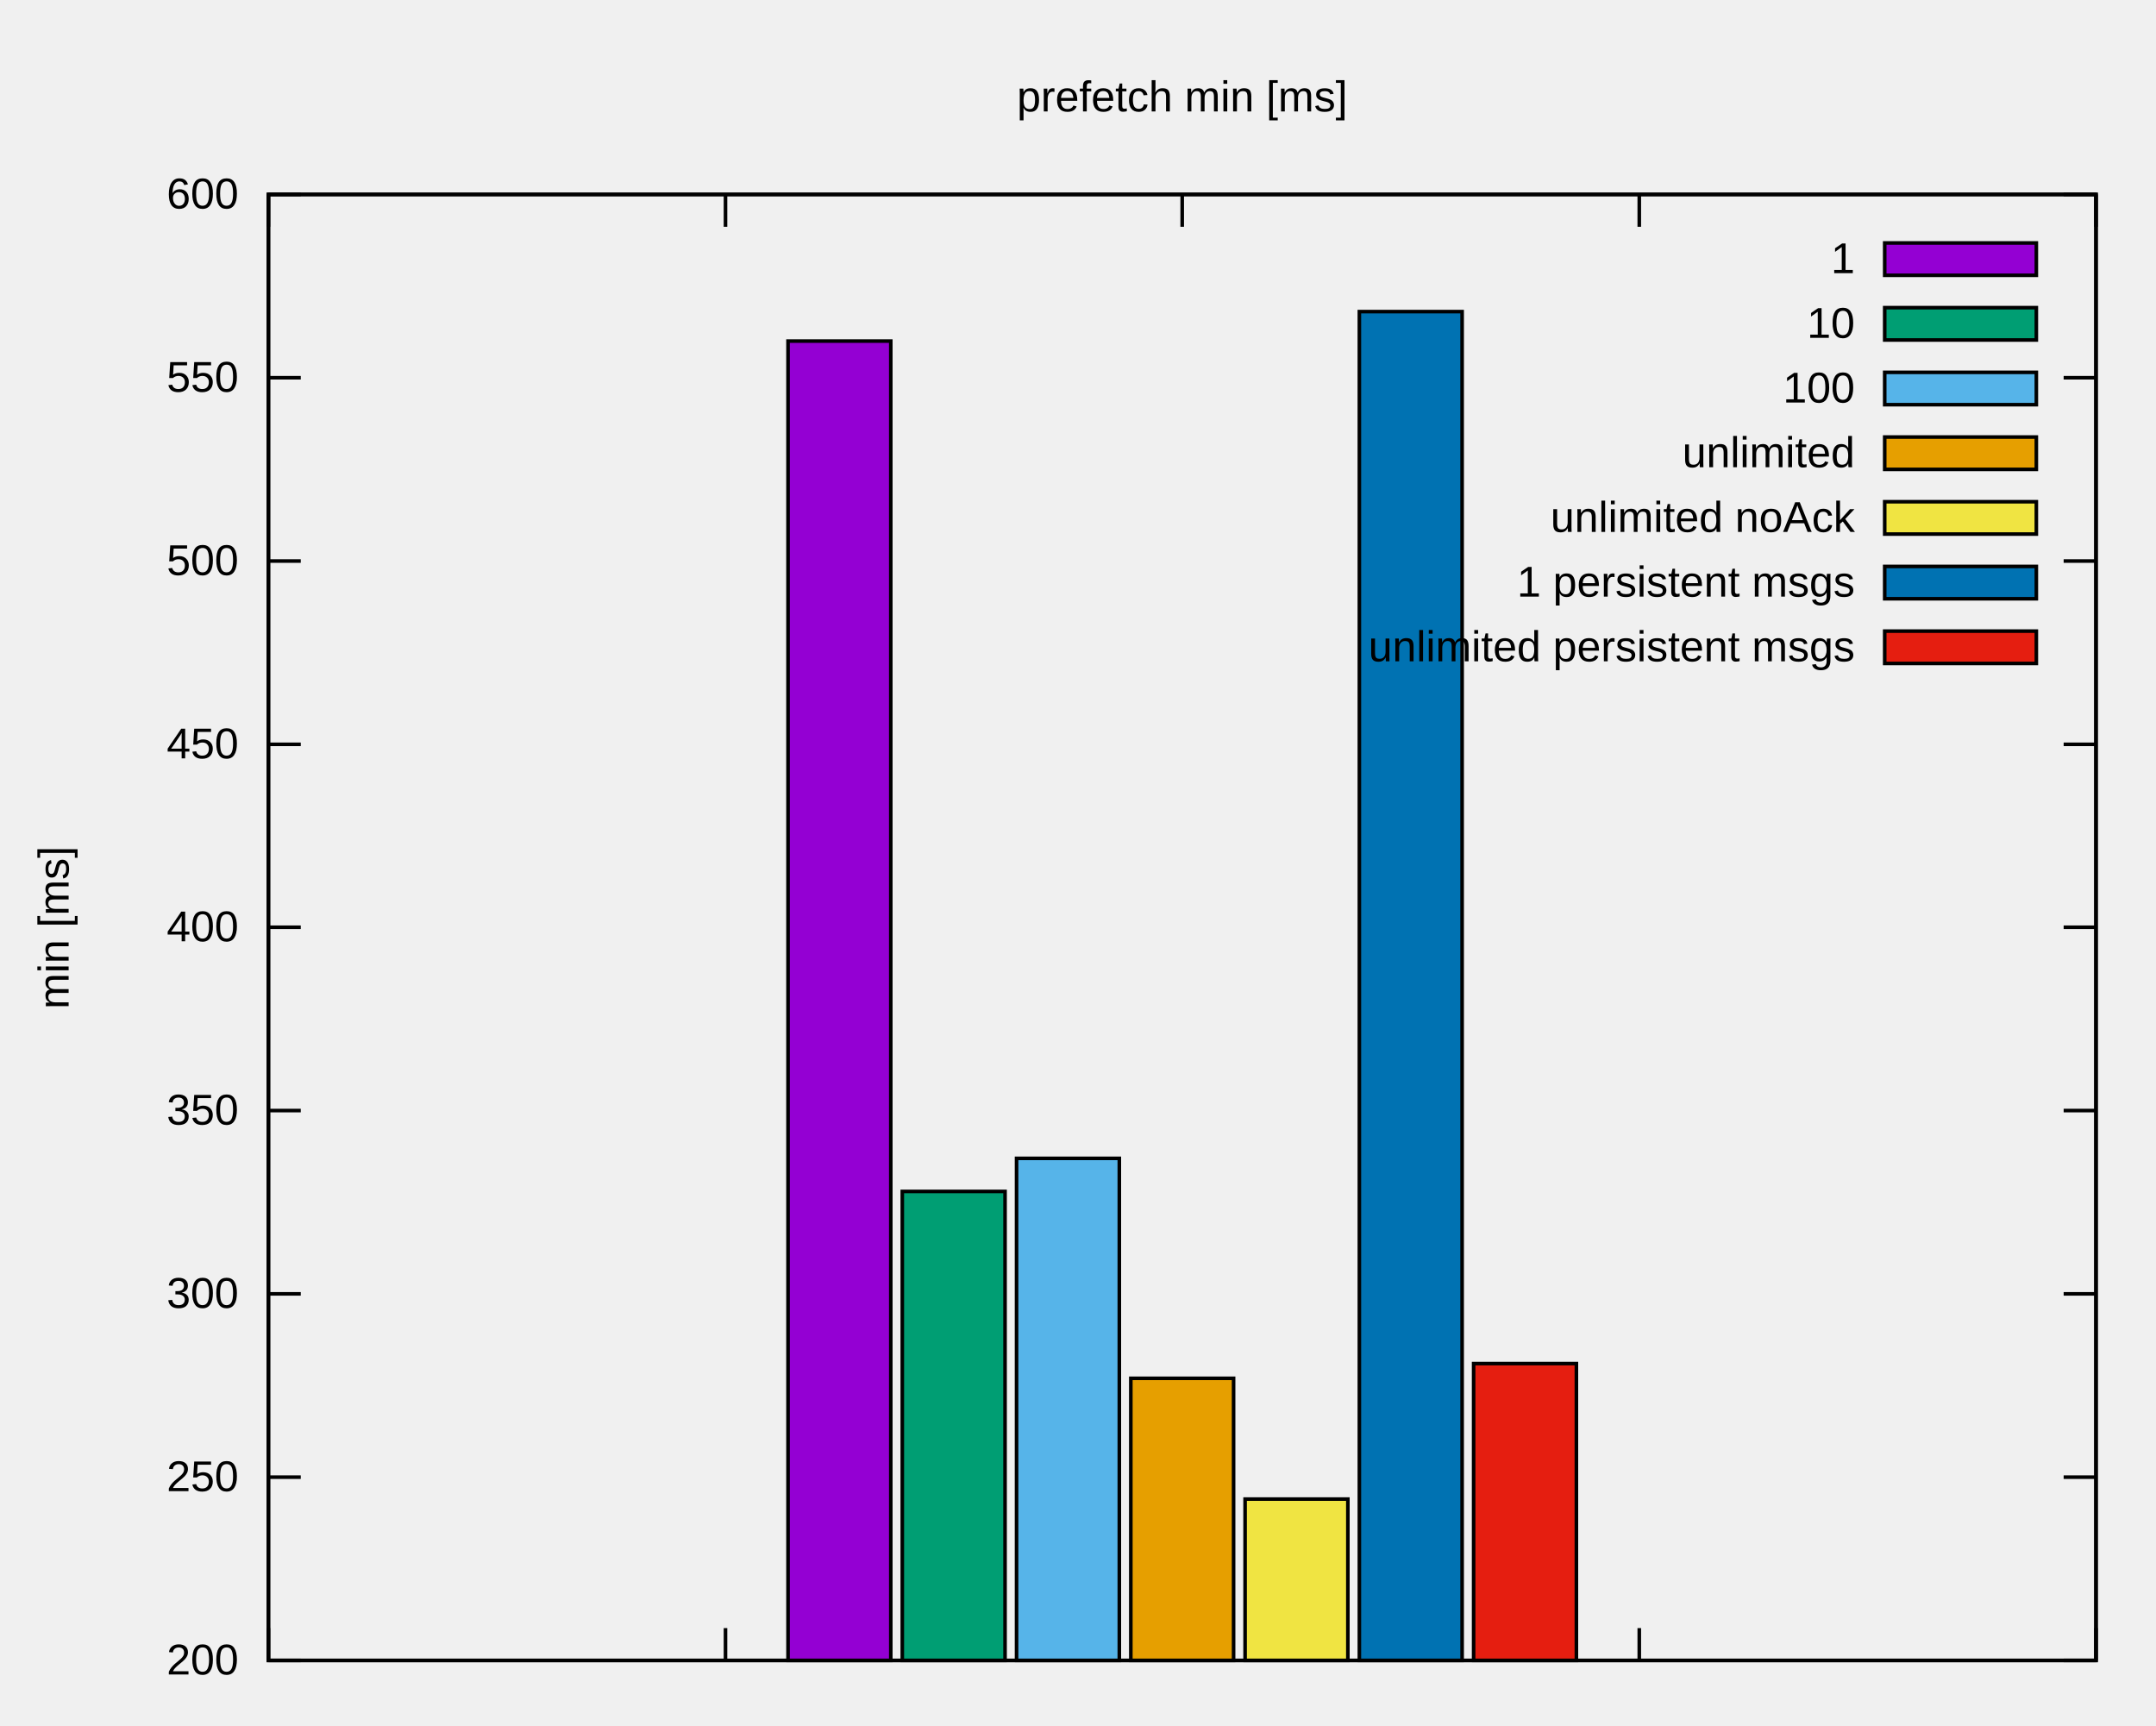
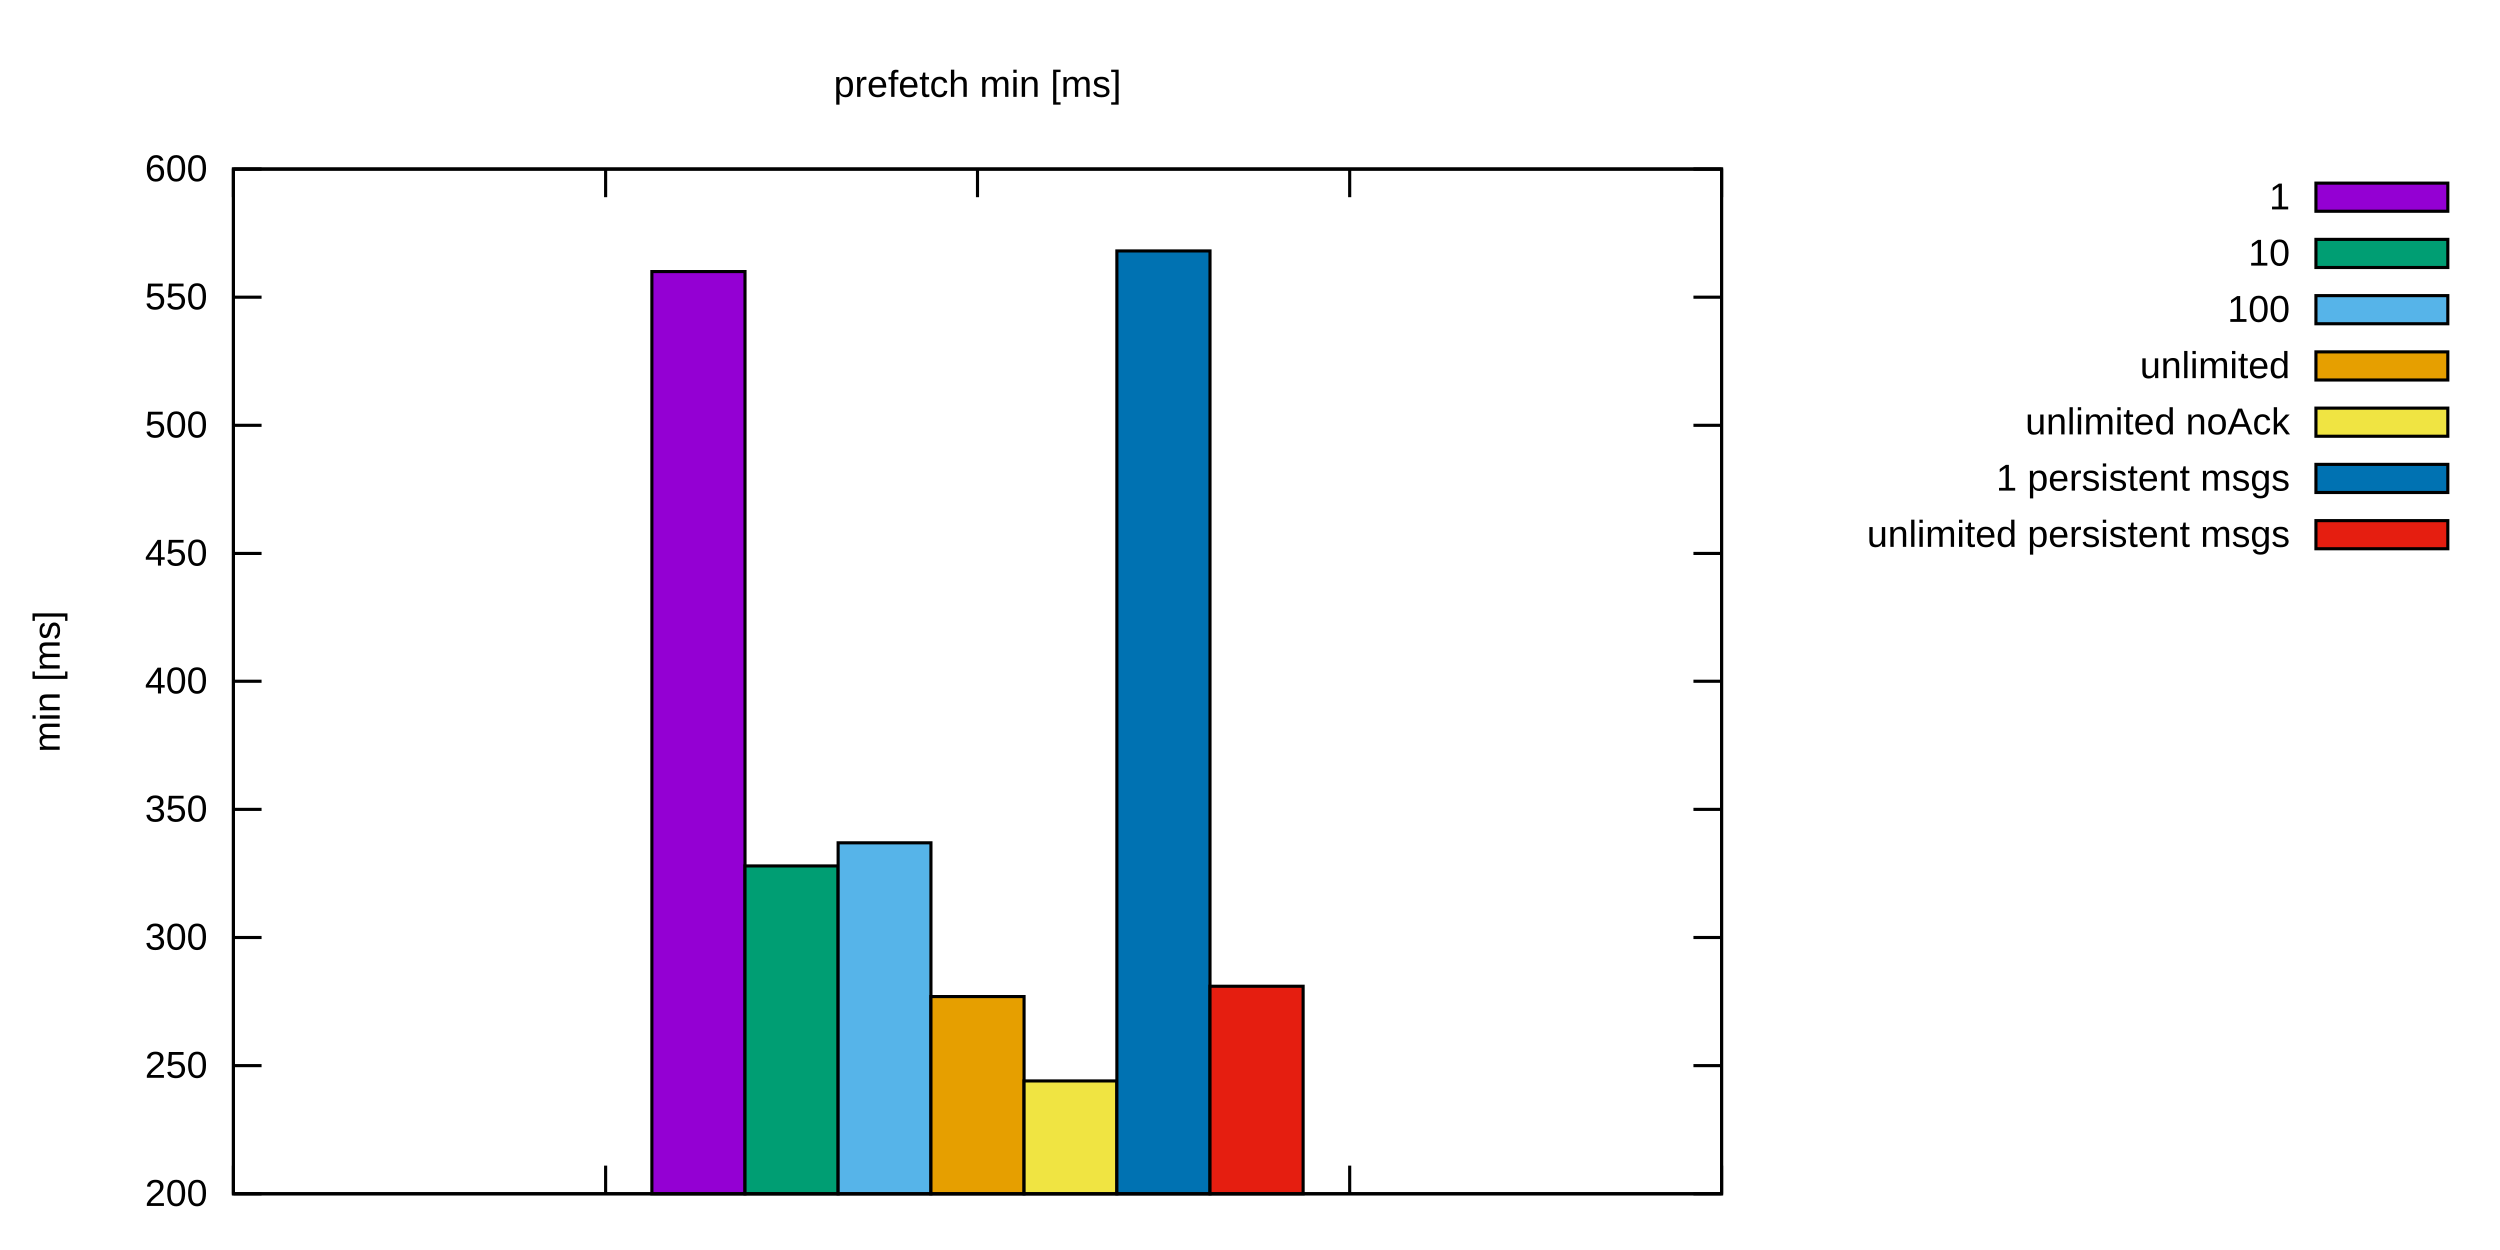
- <svg xmlns="http://www.w3.org/2000/svg" xmlns:xlink="http://www.w3.org/1999/xlink" width="600" height="480" viewBox="0 0 600 480">
+ <svg xmlns="http://www.w3.org/2000/svg" xmlns:xlink="http://www.w3.org/1999/xlink" width="800" height="400" viewBox="0 0 800 400">
  <g id="gnuplot_canvas">
-     <rect x="0" y="0" width="600" height="480" fill="none" />
+     <rect x="0" y="0" width="800" height="400" fill="#ffffff" />
    <defs>
      <circle id="gpDot" r="0.5" stroke-width="0.5" />
      <path id="gpPt0" stroke-width="0.222" stroke="currentColor" d="M-1,0 h2 M0,-1 v2" />
      <path id="gpPt1" stroke-width="0.222" stroke="currentColor" d="M-1,-1 L1,1 M1,-1 L-1,1" />
      <path id="gpPt2" stroke-width="0.222" stroke="currentColor" d="M-1,0 L1,0 M0,-1 L0,1 M-1,-1 L1,1 M-1,1 L1,-1" />
      <rect id="gpPt3" stroke-width="0.222" stroke="currentColor" x="-1" y="-1" width="2" height="2" />
      <rect id="gpPt4" stroke-width="0.222" stroke="currentColor" fill="currentColor" x="-1" y="-1" width="2" height="2" />
      <circle id="gpPt5" stroke-width="0.222" stroke="currentColor" cx="0" cy="0" r="1" />
      <use xlink:href="#gpPt5" id="gpPt6" fill="currentColor" stroke="none" />
      <path id="gpPt7" stroke-width="0.222" stroke="currentColor" d="M0,-1.33 L-1.33,0.67 L1.33,0.67 z" />
      <use xlink:href="#gpPt7" id="gpPt8" fill="currentColor" stroke="none" />
      <use xlink:href="#gpPt7" id="gpPt9" stroke="currentColor" transform="rotate(180)" />
      <use xlink:href="#gpPt9" id="gpPt10" fill="currentColor" stroke="none" />
      <use xlink:href="#gpPt3" id="gpPt11" stroke="currentColor" transform="rotate(45)" />
      <use xlink:href="#gpPt11" id="gpPt12" fill="currentColor" stroke="none" />
      <path id="gpPt13" stroke-width="0.222" stroke="currentColor" d="M0,1.330 L1.265,0.411 L0.782,-1.067 L-0.782,-1.076 L-1.265,0.411 z" />
      <use xlink:href="#gpPt13" id="gpPt14" fill="currentColor" stroke="none" />
      <filter id="textbox" filterUnits="objectBoundingBox" x="0" y="0" height="1" width="1">
-         <feFlood flood-color="white" flood-opacity="1" result="bgnd" />
+         <feFlood flood-color="#FFFFFF" flood-opacity="1" result="bgnd" />
        <feComposite in="SourceGraphic" in2="bgnd" operator="atop" />
      </filter>
      <filter id="greybox" filterUnits="objectBoundingBox" x="0" y="0" height="1" width="1">
        <feFlood flood-color="lightgrey" flood-opacity="1" result="grey" />
        <feComposite in="SourceGraphic" in2="grey" operator="atop" />
      </filter>
    </defs>
-     <g fill="none" color="white" stroke="currentColor" stroke-width="1.00" stroke-linecap="butt" stroke-linejoin="miter">
- </g>
-     <g fill="none" color="black" stroke="currentColor" stroke-width="1.00" stroke-linecap="butt" stroke-linejoin="miter">
-       <path stroke="black" d="M74.7,462.0 L83.7,462.0 M583.3,462.0 L574.3,462.0  " />
-       <g transform="translate(66.4,465.9)" stroke="none" fill="black" font-family="Arial" font-size="12.00" text-anchor="end">
+     <g fill="none" color="#FFFFFF" stroke="currentColor" stroke-width="1.00" stroke-linecap="butt" stroke-linejoin="miter">
+ </g>
+     <g fill="none" color="black" stroke="currentColor" stroke-width="1.00" stroke-linecap="butt" stroke-linejoin="miter">
+       <path stroke="black" d="M74.7,382.0 L83.7,382.0 M550.9,382.0 L541.9,382.0  " />
+       <g transform="translate(66.4,385.9)" stroke="none" fill="black" font-family="Arial" font-size="12.00" text-anchor="end">
        <text>
          <tspan font-family="Arial"> 200</tspan>
        </text>
      </g>
    </g>
    <g fill="none" color="black" stroke="currentColor" stroke-width="1.00" stroke-linecap="butt" stroke-linejoin="miter">
-       <path stroke="black" d="M74.7,411.0 L83.7,411.0 M583.3,411.0 L574.3,411.0  " />
-       <g transform="translate(66.4,414.9)" stroke="none" fill="black" font-family="Arial" font-size="12.00" text-anchor="end">
+       <path stroke="black" d="M74.7,341.0 L83.7,341.0 M550.9,341.0 L541.9,341.0  " />
+       <g transform="translate(66.4,344.9)" stroke="none" fill="black" font-family="Arial" font-size="12.00" text-anchor="end">
        <text>
          <tspan font-family="Arial"> 250</tspan>
        </text>
      </g>
    </g>
    <g fill="none" color="black" stroke="currentColor" stroke-width="1.00" stroke-linecap="butt" stroke-linejoin="miter">
-       <path stroke="black" d="M74.7,360.0 L83.7,360.0 M583.3,360.0 L574.3,360.0  " />
-       <g transform="translate(66.4,363.9)" stroke="none" fill="black" font-family="Arial" font-size="12.00" text-anchor="end">
+       <path stroke="black" d="M74.7,300.0 L83.7,300.0 M550.9,300.0 L541.9,300.0  " />
+       <g transform="translate(66.4,303.9)" stroke="none" fill="black" font-family="Arial" font-size="12.00" text-anchor="end">
        <text>
          <tspan font-family="Arial"> 300</tspan>
        </text>
      </g>
    </g>
    <g fill="none" color="black" stroke="currentColor" stroke-width="1.00" stroke-linecap="butt" stroke-linejoin="miter">
-       <path stroke="black" d="M74.7,309.0 L83.7,309.0 M583.3,309.0 L574.3,309.0  " />
-       <g transform="translate(66.4,312.9)" stroke="none" fill="black" font-family="Arial" font-size="12.00" text-anchor="end">
+       <path stroke="black" d="M74.7,259.0 L83.7,259.0 M550.9,259.0 L541.9,259.0  " />
+       <g transform="translate(66.4,262.9)" stroke="none" fill="black" font-family="Arial" font-size="12.00" text-anchor="end">
        <text>
          <tspan font-family="Arial"> 350</tspan>
        </text>
      </g>
    </g>
    <g fill="none" color="black" stroke="currentColor" stroke-width="1.00" stroke-linecap="butt" stroke-linejoin="miter">
-       <path stroke="black" d="M74.7,258.0 L83.7,258.0 M583.3,258.0 L574.3,258.0  " />
-       <g transform="translate(66.4,261.9)" stroke="none" fill="black" font-family="Arial" font-size="12.00" text-anchor="end">
+       <path stroke="black" d="M74.7,218.0 L83.7,218.0 M550.9,218.0 L541.9,218.0  " />
+       <g transform="translate(66.4,221.9)" stroke="none" fill="black" font-family="Arial" font-size="12.00" text-anchor="end">
        <text>
          <tspan font-family="Arial"> 400</tspan>
        </text>
      </g>
    </g>
    <g fill="none" color="black" stroke="currentColor" stroke-width="1.00" stroke-linecap="butt" stroke-linejoin="miter">
-       <path stroke="black" d="M74.7,207.1 L83.7,207.1 M583.3,207.1 L574.3,207.1  " />
-       <g transform="translate(66.4,211.0)" stroke="none" fill="black" font-family="Arial" font-size="12.00" text-anchor="end">
+       <path stroke="black" d="M74.7,177.1 L83.7,177.1 M550.9,177.1 L541.9,177.1  " />
+       <g transform="translate(66.4,181.0)" stroke="none" fill="black" font-family="Arial" font-size="12.00" text-anchor="end">
        <text>
          <tspan font-family="Arial"> 450</tspan>
        </text>
      </g>
    </g>
    <g fill="none" color="black" stroke="currentColor" stroke-width="1.00" stroke-linecap="butt" stroke-linejoin="miter">
-       <path stroke="black" d="M74.7,156.1 L83.7,156.1 M583.3,156.1 L574.3,156.1  " />
-       <g transform="translate(66.4,160.0)" stroke="none" fill="black" font-family="Arial" font-size="12.00" text-anchor="end">
+       <path stroke="black" d="M74.7,136.1 L83.7,136.1 M550.9,136.1 L541.9,136.1  " />
+       <g transform="translate(66.4,140.0)" stroke="none" fill="black" font-family="Arial" font-size="12.00" text-anchor="end">
        <text>
          <tspan font-family="Arial"> 500</tspan>
        </text>
      </g>
    </g>
    <g fill="none" color="black" stroke="currentColor" stroke-width="1.00" stroke-linecap="butt" stroke-linejoin="miter">
-       <path stroke="black" d="M74.7,105.1 L83.7,105.1 M583.3,105.1 L574.3,105.1  " />
-       <g transform="translate(66.4,109.0)" stroke="none" fill="black" font-family="Arial" font-size="12.00" text-anchor="end">
+       <path stroke="black" d="M74.7,95.1 L83.7,95.1 M550.9,95.1 L541.9,95.1  " />
+       <g transform="translate(66.4,99.0)" stroke="none" fill="black" font-family="Arial" font-size="12.00" text-anchor="end">
        <text>
          <tspan font-family="Arial"> 550</tspan>
        </text>
      </g>
    </g>
    <g fill="none" color="black" stroke="currentColor" stroke-width="1.00" stroke-linecap="butt" stroke-linejoin="miter">
-       <path stroke="black" d="M74.7,54.1 L83.7,54.1 M583.3,54.1 L574.3,54.1  " />
+       <path stroke="black" d="M74.7,54.1 L83.7,54.1 M550.9,54.1 L541.9,54.1  " />
      <g transform="translate(66.4,58.0)" stroke="none" fill="black" font-family="Arial" font-size="12.00" text-anchor="end">
        <text>
          <tspan font-family="Arial"> 600</tspan>
        </text>
      </g>
    </g>
    <g fill="none" color="black" stroke="currentColor" stroke-width="1.00" stroke-linecap="butt" stroke-linejoin="miter">
-       <path stroke="black" d="M74.7,462.0 L74.7,453.0 M74.7,54.1 L74.7,63.1  " />
-     </g>
-     <g fill="none" color="black" stroke="currentColor" stroke-width="1.00" stroke-linecap="butt" stroke-linejoin="miter">
-       <path stroke="black" d="M201.9,462.0 L201.9,453.0 M201.9,54.1 L201.9,63.1  " />
-     </g>
-     <g fill="none" color="black" stroke="currentColor" stroke-width="1.00" stroke-linecap="butt" stroke-linejoin="miter">
-       <path stroke="black" d="M329.0,462.0 L329.0,453.0 M329.0,54.1 L329.0,63.1  " />
-     </g>
-     <g fill="none" color="black" stroke="currentColor" stroke-width="1.00" stroke-linecap="butt" stroke-linejoin="miter">
-       <path stroke="black" d="M456.2,462.0 L456.2,453.0 M456.2,54.1 L456.2,63.1  " />
-     </g>
-     <g fill="none" color="black" stroke="currentColor" stroke-width="1.00" stroke-linecap="butt" stroke-linejoin="miter">
-       <path stroke="black" d="M583.3,462.0 L583.3,453.0 M583.3,54.1 L583.3,63.1  " />
-     </g>
-     <g fill="none" color="black" stroke="currentColor" stroke-width="1.00" stroke-linecap="butt" stroke-linejoin="miter">
- </g>
-     <g fill="none" color="black" stroke="currentColor" stroke-width="1.00" stroke-linecap="butt" stroke-linejoin="miter">
-       <path stroke="black" d="M74.7,54.1 L74.7,462.0 L583.3,462.0 L583.3,54.1 L74.7,54.1 Z  " />
-     </g>
-     <g fill="none" color="black" stroke="currentColor" stroke-width="1.00" stroke-linecap="butt" stroke-linejoin="miter">
-       <g transform="translate(19.1,258.1) rotate(270)" stroke="none" fill="black" font-family="Arial" font-size="12.00" text-anchor="middle">
+       <path stroke="black" d="M74.7,382.0 L74.7,373.0 M74.7,54.1 L74.7,63.1  " />
+     </g>
+     <g fill="none" color="black" stroke="currentColor" stroke-width="1.00" stroke-linecap="butt" stroke-linejoin="miter">
+       <path stroke="black" d="M193.8,382.0 L193.8,373.0 M193.8,54.1 L193.8,63.1  " />
+     </g>
+     <g fill="none" color="black" stroke="currentColor" stroke-width="1.00" stroke-linecap="butt" stroke-linejoin="miter">
+       <path stroke="black" d="M312.8,382.0 L312.8,373.0 M312.8,54.1 L312.8,63.1  " />
+     </g>
+     <g fill="none" color="black" stroke="currentColor" stroke-width="1.00" stroke-linecap="butt" stroke-linejoin="miter">
+       <path stroke="black" d="M431.9,382.0 L431.9,373.0 M431.9,54.1 L431.9,63.1  " />
+     </g>
+     <g fill="none" color="black" stroke="currentColor" stroke-width="1.00" stroke-linecap="butt" stroke-linejoin="miter">
+       <path stroke="black" d="M550.9,382.0 L550.9,373.0 M550.9,54.1 L550.9,63.1  " />
+     </g>
+     <g fill="none" color="black" stroke="currentColor" stroke-width="1.00" stroke-linecap="butt" stroke-linejoin="miter">
+ </g>
+     <g fill="none" color="black" stroke="currentColor" stroke-width="1.00" stroke-linecap="butt" stroke-linejoin="miter">
+       <path stroke="black" d="M74.7,54.1 L74.7,382.0 L550.9,382.0 L550.9,54.1 L74.7,54.1 Z  " />
+     </g>
+     <g fill="none" color="black" stroke="currentColor" stroke-width="1.00" stroke-linecap="butt" stroke-linejoin="miter">
+       <g transform="translate(19.1,218.1) rotate(270)" stroke="none" fill="black" font-family="Arial" font-size="12.00" text-anchor="middle">
        <text>
          <tspan font-family="Arial">min [ms]</tspan>
        </text>
      </g>
    </g>
    <g fill="none" color="black" stroke="currentColor" stroke-width="1.00" stroke-linecap="butt" stroke-linejoin="miter">
-       <g transform="translate(329.0,31.0)" stroke="none" fill="black" font-family="Arial" font-size="12.00" text-anchor="middle">
+       <g transform="translate(312.8,31.0)" stroke="none" fill="black" font-family="Arial" font-size="12.00" text-anchor="middle">
        <text>
          <tspan font-family="Arial">prefetch min [ms]</tspan>
        </text>
      </g>
    </g>
    <g id="gnuplot_plot_1">
      <g fill="none" color="black" stroke="currentColor" stroke-width="1.00" stroke-linecap="butt" stroke-linejoin="miter">
-         <g transform="translate(516.2,76.0)" stroke="none" fill="black" font-family="Arial" font-size="12.00" text-anchor="end">
+         <g transform="translate(732.8,67.0)" stroke="none" fill="black" font-family="Arial" font-size="12.00" text-anchor="end">
          <text>
            <tspan font-family="Arial">1</tspan>
          </text>
        </g>
      </g>
      <g fill="none" color="black" stroke="currentColor" stroke-width="1.00" stroke-linecap="butt" stroke-linejoin="miter">
        <g stroke="none" shape-rendering="crispEdges">
-           <polygon fill="rgb(148,   0, 211)" points="524.5,76.6 566.7,76.6 566.7,67.6 524.5,67.6 " />
-         </g>
-         <path stroke="black" d="M524.5,76.6 L566.7,76.6 L566.7,67.6 L524.5,67.6 L524.5,76.6 Z  " />
-       </g>
-       <g fill="none" color="black" stroke="currentColor" stroke-width="1.00" stroke-linecap="butt" stroke-linejoin="miter">
-         <g stroke="none" shape-rendering="crispEdges">
-           <polygon fill="rgb(148,   0, 211)" points="219.3,462.0 248.0,462.0 248.0,94.8 219.3,94.8 " />
-         </g>
-         <path stroke="black" d="M219.3,462.0 L219.3,94.9 L247.9,94.9 L247.9,462.0 L219.3,462.0 Z  " />
+           <polygon fill="rgb(148,   0, 211)" points="741.1,67.6 783.3,67.6 783.3,58.6 741.1,58.6 " />
+         </g>
+         <path stroke="black" d="M741.1,67.6 L783.3,67.6 L783.3,58.6 L741.1,58.6 L741.1,67.6 Z  " />
+       </g>
+       <g fill="none" color="black" stroke="currentColor" stroke-width="1.00" stroke-linecap="butt" stroke-linejoin="miter">
+         <g stroke="none" shape-rendering="crispEdges">
+           <polygon fill="rgb(148,   0, 211)" points="208.6,382.0 238.5,382.0 238.5,86.8 208.6,86.8 " />
+         </g>
+         <path stroke="black" d="M208.6,382.0 L208.6,86.9 L238.4,86.9 L238.4,382.0 L208.6,382.0 Z  " />
      </g>
      <g fill="none" color="black" stroke="currentColor" stroke-width="1.00" stroke-linecap="butt" stroke-linejoin="miter">
</g>
    </g>
    <g id="gnuplot_plot_2">
      <g fill="none" color="black" stroke="currentColor" stroke-width="1.00" stroke-linecap="butt" stroke-linejoin="miter">
-         <g transform="translate(516.2,94.0)" stroke="none" fill="black" font-family="Arial" font-size="12.00" text-anchor="end">
+         <g transform="translate(732.8,85.0)" stroke="none" fill="black" font-family="Arial" font-size="12.00" text-anchor="end">
          <text>
            <tspan font-family="Arial">10</tspan>
          </text>
        </g>
      </g>
      <g fill="none" color="black" stroke="currentColor" stroke-width="1.00" stroke-linecap="butt" stroke-linejoin="miter">
        <g stroke="none" shape-rendering="crispEdges">
-           <polygon fill="rgb(  0, 158, 115)" points="524.5,94.6 566.7,94.6 566.7,85.6 524.5,85.6 " />
-         </g>
-         <path stroke="black" d="M524.5,94.6 L566.7,94.6 L566.7,85.6 L524.5,85.6 L524.5,94.6 Z  " />
-       </g>
-       <g fill="none" color="black" stroke="currentColor" stroke-width="1.00" stroke-linecap="butt" stroke-linejoin="miter">
-         <g stroke="none" shape-rendering="crispEdges">
-           <polygon fill="rgb(  0, 158, 115)" points="251.1,462.0 279.8,462.0 279.8,331.4 251.1,331.4 " />
-         </g>
-         <path stroke="black" d="M251.1,462.0 L251.1,331.5 L279.7,331.5 L279.7,462.0 L251.1,462.0 Z  " />
+           <polygon fill="rgb(  0, 158, 115)" points="741.1,85.6 783.3,85.6 783.3,76.6 741.1,76.6 " />
+         </g>
+         <path stroke="black" d="M741.1,85.6 L783.3,85.6 L783.3,76.6 L741.1,76.6 L741.1,85.6 Z  " />
+       </g>
+       <g fill="none" color="black" stroke="currentColor" stroke-width="1.00" stroke-linecap="butt" stroke-linejoin="miter">
+         <g stroke="none" shape-rendering="crispEdges">
+           <polygon fill="rgb(  0, 158, 115)" points="238.4,382.0 268.3,382.0 268.3,277.0 238.4,277.0 " />
+         </g>
+         <path stroke="black" d="M238.4,382.0 L238.4,277.1 L268.2,277.1 L268.2,382.0 L238.4,382.0 Z  " />
      </g>
      <g fill="none" color="black" stroke="currentColor" stroke-width="1.00" stroke-linecap="butt" stroke-linejoin="miter">
</g>
    </g>
    <g id="gnuplot_plot_3">
      <g fill="none" color="black" stroke="currentColor" stroke-width="1.00" stroke-linecap="butt" stroke-linejoin="miter">
-         <g transform="translate(516.2,112.0)" stroke="none" fill="black" font-family="Arial" font-size="12.00" text-anchor="end">
+         <g transform="translate(732.8,103.0)" stroke="none" fill="black" font-family="Arial" font-size="12.00" text-anchor="end">
          <text>
            <tspan font-family="Arial">100</tspan>
          </text>
        </g>
      </g>
      <g fill="none" color="black" stroke="currentColor" stroke-width="1.00" stroke-linecap="butt" stroke-linejoin="miter">
        <g stroke="none" shape-rendering="crispEdges">
-           <polygon fill="rgb( 86, 180, 233)" points="524.5,112.6 566.7,112.6 566.7,103.6 524.5,103.6 " />
-         </g>
-         <path stroke="black" d="M524.5,112.6 L566.7,112.6 L566.7,103.6 L524.5,103.6 L524.5,112.6 Z  " />
-       </g>
-       <g fill="none" color="black" stroke="currentColor" stroke-width="1.00" stroke-linecap="butt" stroke-linejoin="miter">
-         <g stroke="none" shape-rendering="crispEdges">
-           <polygon fill="rgb( 86, 180, 233)" points="282.9,462.0 311.6,462.0 311.6,322.2 282.9,322.2 " />
-         </g>
-         <path stroke="black" d="M282.9,462.0 L282.9,322.3 L311.5,322.3 L311.5,462.0 L282.9,462.0 Z  " />
+           <polygon fill="rgb( 86, 180, 233)" points="741.1,103.6 783.3,103.6 783.3,94.6 741.1,94.6 " />
+         </g>
+         <path stroke="black" d="M741.1,103.6 L783.3,103.6 L783.3,94.6 L741.1,94.6 L741.1,103.6 Z  " />
+       </g>
+       <g fill="none" color="black" stroke="currentColor" stroke-width="1.00" stroke-linecap="butt" stroke-linejoin="miter">
+         <g stroke="none" shape-rendering="crispEdges">
+           <polygon fill="rgb( 86, 180, 233)" points="268.2,382.0 298.0,382.0 298.0,269.6 268.2,269.6 " />
+         </g>
+         <path stroke="black" d="M268.2,382.0 L268.2,269.7 L297.9,269.7 L297.9,382.0 L268.2,382.0 Z  " />
      </g>
      <g fill="none" color="black" stroke="currentColor" stroke-width="1.00" stroke-linecap="butt" stroke-linejoin="miter">
</g>
    </g>
    <g id="gnuplot_plot_4">
      <g fill="none" color="black" stroke="currentColor" stroke-width="1.00" stroke-linecap="butt" stroke-linejoin="miter">
-         <g transform="translate(516.2,130.0)" stroke="none" fill="black" font-family="Arial" font-size="12.00" text-anchor="end">
+         <g transform="translate(732.8,121.0)" stroke="none" fill="black" font-family="Arial" font-size="12.00" text-anchor="end">
          <text>
            <tspan font-family="Arial">unlimited</tspan>
          </text>
        </g>
      </g>
      <g fill="none" color="black" stroke="currentColor" stroke-width="1.00" stroke-linecap="butt" stroke-linejoin="miter">
        <g stroke="none" shape-rendering="crispEdges">
-           <polygon fill="rgb(230, 159,   0)" points="524.5,130.6 566.7,130.6 566.7,121.6 524.5,121.6 " />
-         </g>
-         <path stroke="black" d="M524.5,130.6 L566.7,130.6 L566.7,121.6 L524.5,121.6 L524.5,130.6 Z  " />
-       </g>
-       <g fill="none" color="black" stroke="currentColor" stroke-width="1.00" stroke-linecap="butt" stroke-linejoin="miter">
-         <g stroke="none" shape-rendering="crispEdges">
-           <polygon fill="rgb(230, 159,   0)" points="314.7,462.0 343.4,462.0 343.4,383.4 314.7,383.4 " />
-         </g>
-         <path stroke="black" d="M314.7,462.0 L314.7,383.5 L343.3,383.5 L343.3,462.0 L314.7,462.0 Z  " />
+           <polygon fill="rgb(230, 159,   0)" points="741.1,121.6 783.3,121.6 783.3,112.6 741.1,112.6 " />
+         </g>
+         <path stroke="black" d="M741.1,121.6 L783.3,121.6 L783.3,112.6 L741.1,112.6 L741.1,121.6 Z  " />
+       </g>
+       <g fill="none" color="black" stroke="currentColor" stroke-width="1.00" stroke-linecap="butt" stroke-linejoin="miter">
+         <g stroke="none" shape-rendering="crispEdges">
+           <polygon fill="rgb(230, 159,   0)" points="297.9,382.0 327.8,382.0 327.8,318.8 297.9,318.8 " />
+         </g>
+         <path stroke="black" d="M297.9,382.0 L297.9,318.9 L327.7,318.9 L327.7,382.0 L297.9,382.0 Z  " />
      </g>
      <g fill="none" color="black" stroke="currentColor" stroke-width="1.00" stroke-linecap="butt" stroke-linejoin="miter">
</g>
    </g>
    <g id="gnuplot_plot_5">
      <g fill="none" color="black" stroke="currentColor" stroke-width="1.00" stroke-linecap="butt" stroke-linejoin="miter">
-         <g transform="translate(516.2,148.0)" stroke="none" fill="black" font-family="Arial" font-size="12.00" text-anchor="end">
+         <g transform="translate(732.8,139.0)" stroke="none" fill="black" font-family="Arial" font-size="12.00" text-anchor="end">
          <text>
            <tspan font-family="Arial">unlimited noAck</tspan>
          </text>
        </g>
      </g>
      <g fill="none" color="black" stroke="currentColor" stroke-width="1.00" stroke-linecap="butt" stroke-linejoin="miter">
        <g stroke="none" shape-rendering="crispEdges">
-           <polygon fill="rgb(240, 228,  66)" points="524.5,148.6 566.7,148.6 566.7,139.6 524.5,139.6 " />
-         </g>
-         <path stroke="black" d="M524.5,148.6 L566.7,148.6 L566.7,139.6 L524.5,139.6 L524.5,148.6 Z  " />
-       </g>
-       <g fill="none" color="black" stroke="currentColor" stroke-width="1.00" stroke-linecap="butt" stroke-linejoin="miter">
-         <g stroke="none" shape-rendering="crispEdges">
-           <polygon fill="rgb(240, 228,  66)" points="346.5,462.0 375.2,462.0 375.2,417.0 346.5,417.0 " />
-         </g>
-         <path stroke="black" d="M346.5,462.0 L346.5,417.1 L375.1,417.1 L375.1,462.0 L346.5,462.0 Z  " />
+           <polygon fill="rgb(240, 228,  66)" points="741.1,139.6 783.3,139.6 783.3,130.6 741.1,130.6 " />
+         </g>
+         <path stroke="black" d="M741.1,139.6 L783.3,139.6 L783.3,130.6 L741.1,130.6 L741.1,139.6 Z  " />
+       </g>
+       <g fill="none" color="black" stroke="currentColor" stroke-width="1.00" stroke-linecap="butt" stroke-linejoin="miter">
+         <g stroke="none" shape-rendering="crispEdges">
+           <polygon fill="rgb(240, 228,  66)" points="327.7,382.0 357.5,382.0 357.5,345.8 327.7,345.8 " />
+         </g>
+         <path stroke="black" d="M327.7,382.0 L327.7,345.9 L357.4,345.9 L357.4,382.0 L327.7,382.0 Z  " />
      </g>
      <g fill="none" color="black" stroke="currentColor" stroke-width="1.00" stroke-linecap="butt" stroke-linejoin="miter">
</g>
    </g>
    <g id="gnuplot_plot_6">
      <g fill="none" color="black" stroke="currentColor" stroke-width="1.00" stroke-linecap="butt" stroke-linejoin="miter">
-         <g transform="translate(516.2,166.0)" stroke="none" fill="black" font-family="Arial" font-size="12.00" text-anchor="end">
+         <g transform="translate(732.8,157.0)" stroke="none" fill="black" font-family="Arial" font-size="12.00" text-anchor="end">
          <text>
            <tspan font-family="Arial">1 persistent msgs</tspan>
          </text>
        </g>
      </g>
      <g fill="none" color="black" stroke="currentColor" stroke-width="1.00" stroke-linecap="butt" stroke-linejoin="miter">
        <g stroke="none" shape-rendering="crispEdges">
-           <polygon fill="rgb(  0, 114, 178)" points="524.5,166.6 566.7,166.6 566.7,157.6 524.5,157.6 " />
-         </g>
-         <path stroke="black" d="M524.5,166.6 L566.7,166.6 L566.7,157.6 L524.5,157.6 L524.5,166.6 Z  " />
-       </g>
-       <g fill="none" color="black" stroke="currentColor" stroke-width="1.00" stroke-linecap="butt" stroke-linejoin="miter">
-         <g stroke="none" shape-rendering="crispEdges">
-           <polygon fill="rgb(  0, 114, 178)" points="378.3,462.0 407.0,462.0 407.0,86.6 378.3,86.6 " />
-         </g>
-         <path stroke="black" d="M378.3,462.0 L378.3,86.7 L406.9,86.7 L406.9,462.0 L378.3,462.0 Z  " />
+           <polygon fill="rgb(  0, 114, 178)" points="741.1,157.6 783.3,157.6 783.3,148.6 741.1,148.6 " />
+         </g>
+         <path stroke="black" d="M741.1,157.6 L783.3,157.6 L783.3,148.6 L741.1,148.6 L741.1,157.6 Z  " />
+       </g>
+       <g fill="none" color="black" stroke="currentColor" stroke-width="1.00" stroke-linecap="butt" stroke-linejoin="miter">
+         <g stroke="none" shape-rendering="crispEdges">
+           <polygon fill="rgb(  0, 114, 178)" points="357.4,382.0 387.3,382.0 387.3,80.2 357.4,80.2 " />
+         </g>
+         <path stroke="black" d="M357.4,382.0 L357.4,80.3 L387.2,80.3 L387.2,382.0 L357.4,382.0 Z  " />
      </g>
      <g fill="none" color="black" stroke="currentColor" stroke-width="1.00" stroke-linecap="butt" stroke-linejoin="miter">
</g>
    </g>
    <g id="gnuplot_plot_7">
      <g fill="none" color="black" stroke="currentColor" stroke-width="1.00" stroke-linecap="butt" stroke-linejoin="miter">
-         <g transform="translate(516.2,184.0)" stroke="none" fill="black" font-family="Arial" font-size="12.00" text-anchor="end">
+         <g transform="translate(732.8,175.0)" stroke="none" fill="black" font-family="Arial" font-size="12.00" text-anchor="end">
          <text>
            <tspan font-family="Arial">unlimited persistent msgs</tspan>
          </text>
        </g>
      </g>
      <g fill="none" color="black" stroke="currentColor" stroke-width="1.00" stroke-linecap="butt" stroke-linejoin="miter">
        <g stroke="none" shape-rendering="crispEdges">
-           <polygon fill="rgb(229,  30,  16)" points="524.5,184.6 566.7,184.6 566.7,175.6 524.5,175.6 " />
-         </g>
-         <path stroke="black" d="M524.5,184.6 L566.7,184.6 L566.7,175.6 L524.5,175.6 L524.5,184.6 Z  " />
-       </g>
-       <g fill="none" color="black" stroke="currentColor" stroke-width="1.00" stroke-linecap="butt" stroke-linejoin="miter">
-         <g stroke="none" shape-rendering="crispEdges">
-           <polygon fill="rgb(229,  30,  16)" points="410.1,462.0 438.8,462.0 438.8,379.3 410.1,379.3 " />
-         </g>
-         <path stroke="black" d="M410.1,462.0 L410.1,379.4 L438.7,379.4 L438.7,462.0 L410.1,462.0 Z  " />
-       </g>
-       <g fill="none" color="black" stroke="currentColor" stroke-width="1.00" stroke-linecap="butt" stroke-linejoin="miter">
- </g>
-     </g>
-     <g fill="none" color="white" stroke="rgb(229,  30,  16)" stroke-width="2.00" stroke-linecap="butt" stroke-linejoin="miter">
+           <polygon fill="rgb(229,  30,  16)" points="741.1,175.6 783.3,175.6 783.3,166.6 741.1,166.6 " />
+         </g>
+         <path stroke="black" d="M741.1,175.6 L783.3,175.6 L783.3,166.6 L741.1,166.6 L741.1,175.6 Z  " />
+       </g>
+       <g fill="none" color="black" stroke="currentColor" stroke-width="1.00" stroke-linecap="butt" stroke-linejoin="miter">
+         <g stroke="none" shape-rendering="crispEdges">
+           <polygon fill="rgb(229,  30,  16)" points="387.2,382.0 417.1,382.0 417.1,315.5 387.2,315.5 " />
+         </g>
+         <path stroke="black" d="M387.2,382.0 L387.2,315.6 L417.0,315.6 L417.0,382.0 L387.2,382.0 Z  " />
+       </g>
+       <g fill="none" color="black" stroke="currentColor" stroke-width="1.00" stroke-linecap="butt" stroke-linejoin="miter">
+ </g>
+     </g>
+     <g fill="none" color="#FFFFFF" stroke="rgb(229,  30,  16)" stroke-width="2.00" stroke-linecap="butt" stroke-linejoin="miter">
</g>
    <g fill="none" color="black" stroke="currentColor" stroke-width="2.00" stroke-linecap="butt" stroke-linejoin="miter">
</g>
    <g fill="none" color="black" stroke="black" stroke-width="1.00" stroke-linecap="butt" stroke-linejoin="miter">
</g>
    <g fill="none" color="black" stroke="currentColor" stroke-width="1.00" stroke-linecap="butt" stroke-linejoin="miter">
-       <path stroke="black" d="M74.7,54.1 L74.7,462.0 L583.3,462.0 L583.3,54.1 L74.7,54.1 Z  " />
+       <path stroke="black" d="M74.7,54.1 L74.7,382.0 L550.9,382.0 L550.9,54.1 L74.7,54.1 Z  " />
    </g>
    <g fill="none" color="black" stroke="currentColor" stroke-width="1.00" stroke-linecap="butt" stroke-linejoin="miter">
</g>
  </g>
</svg>
